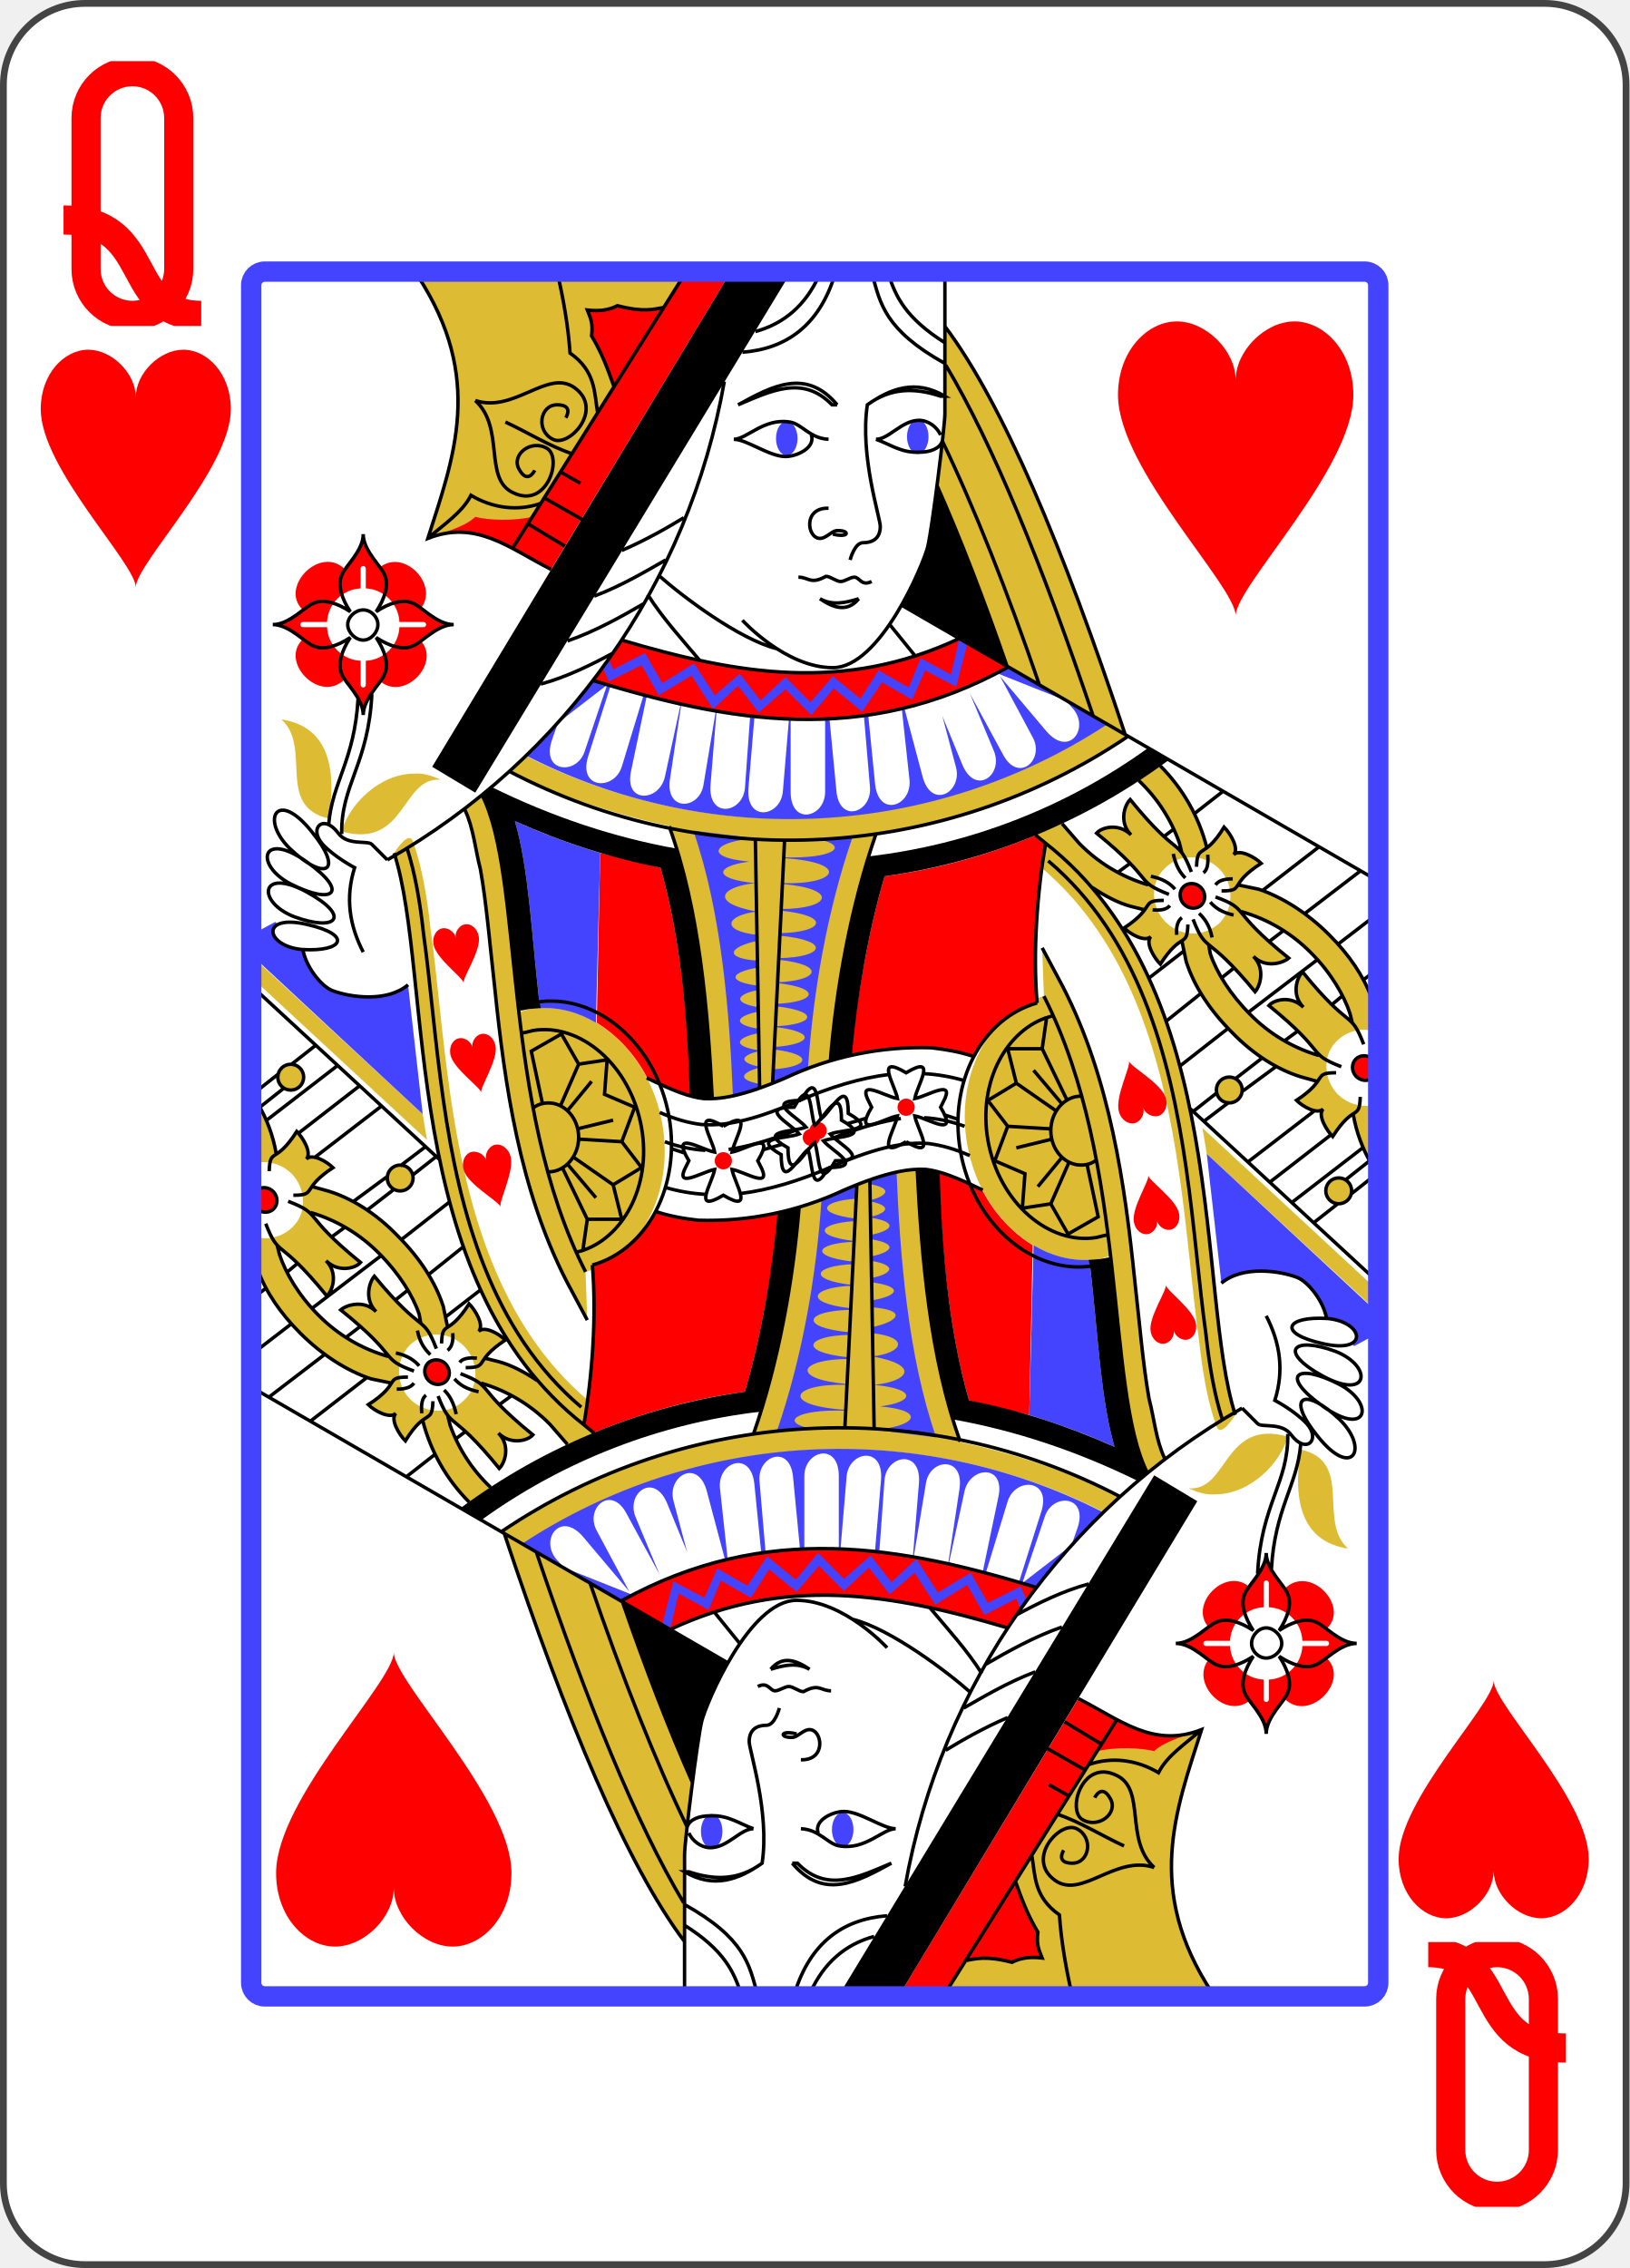
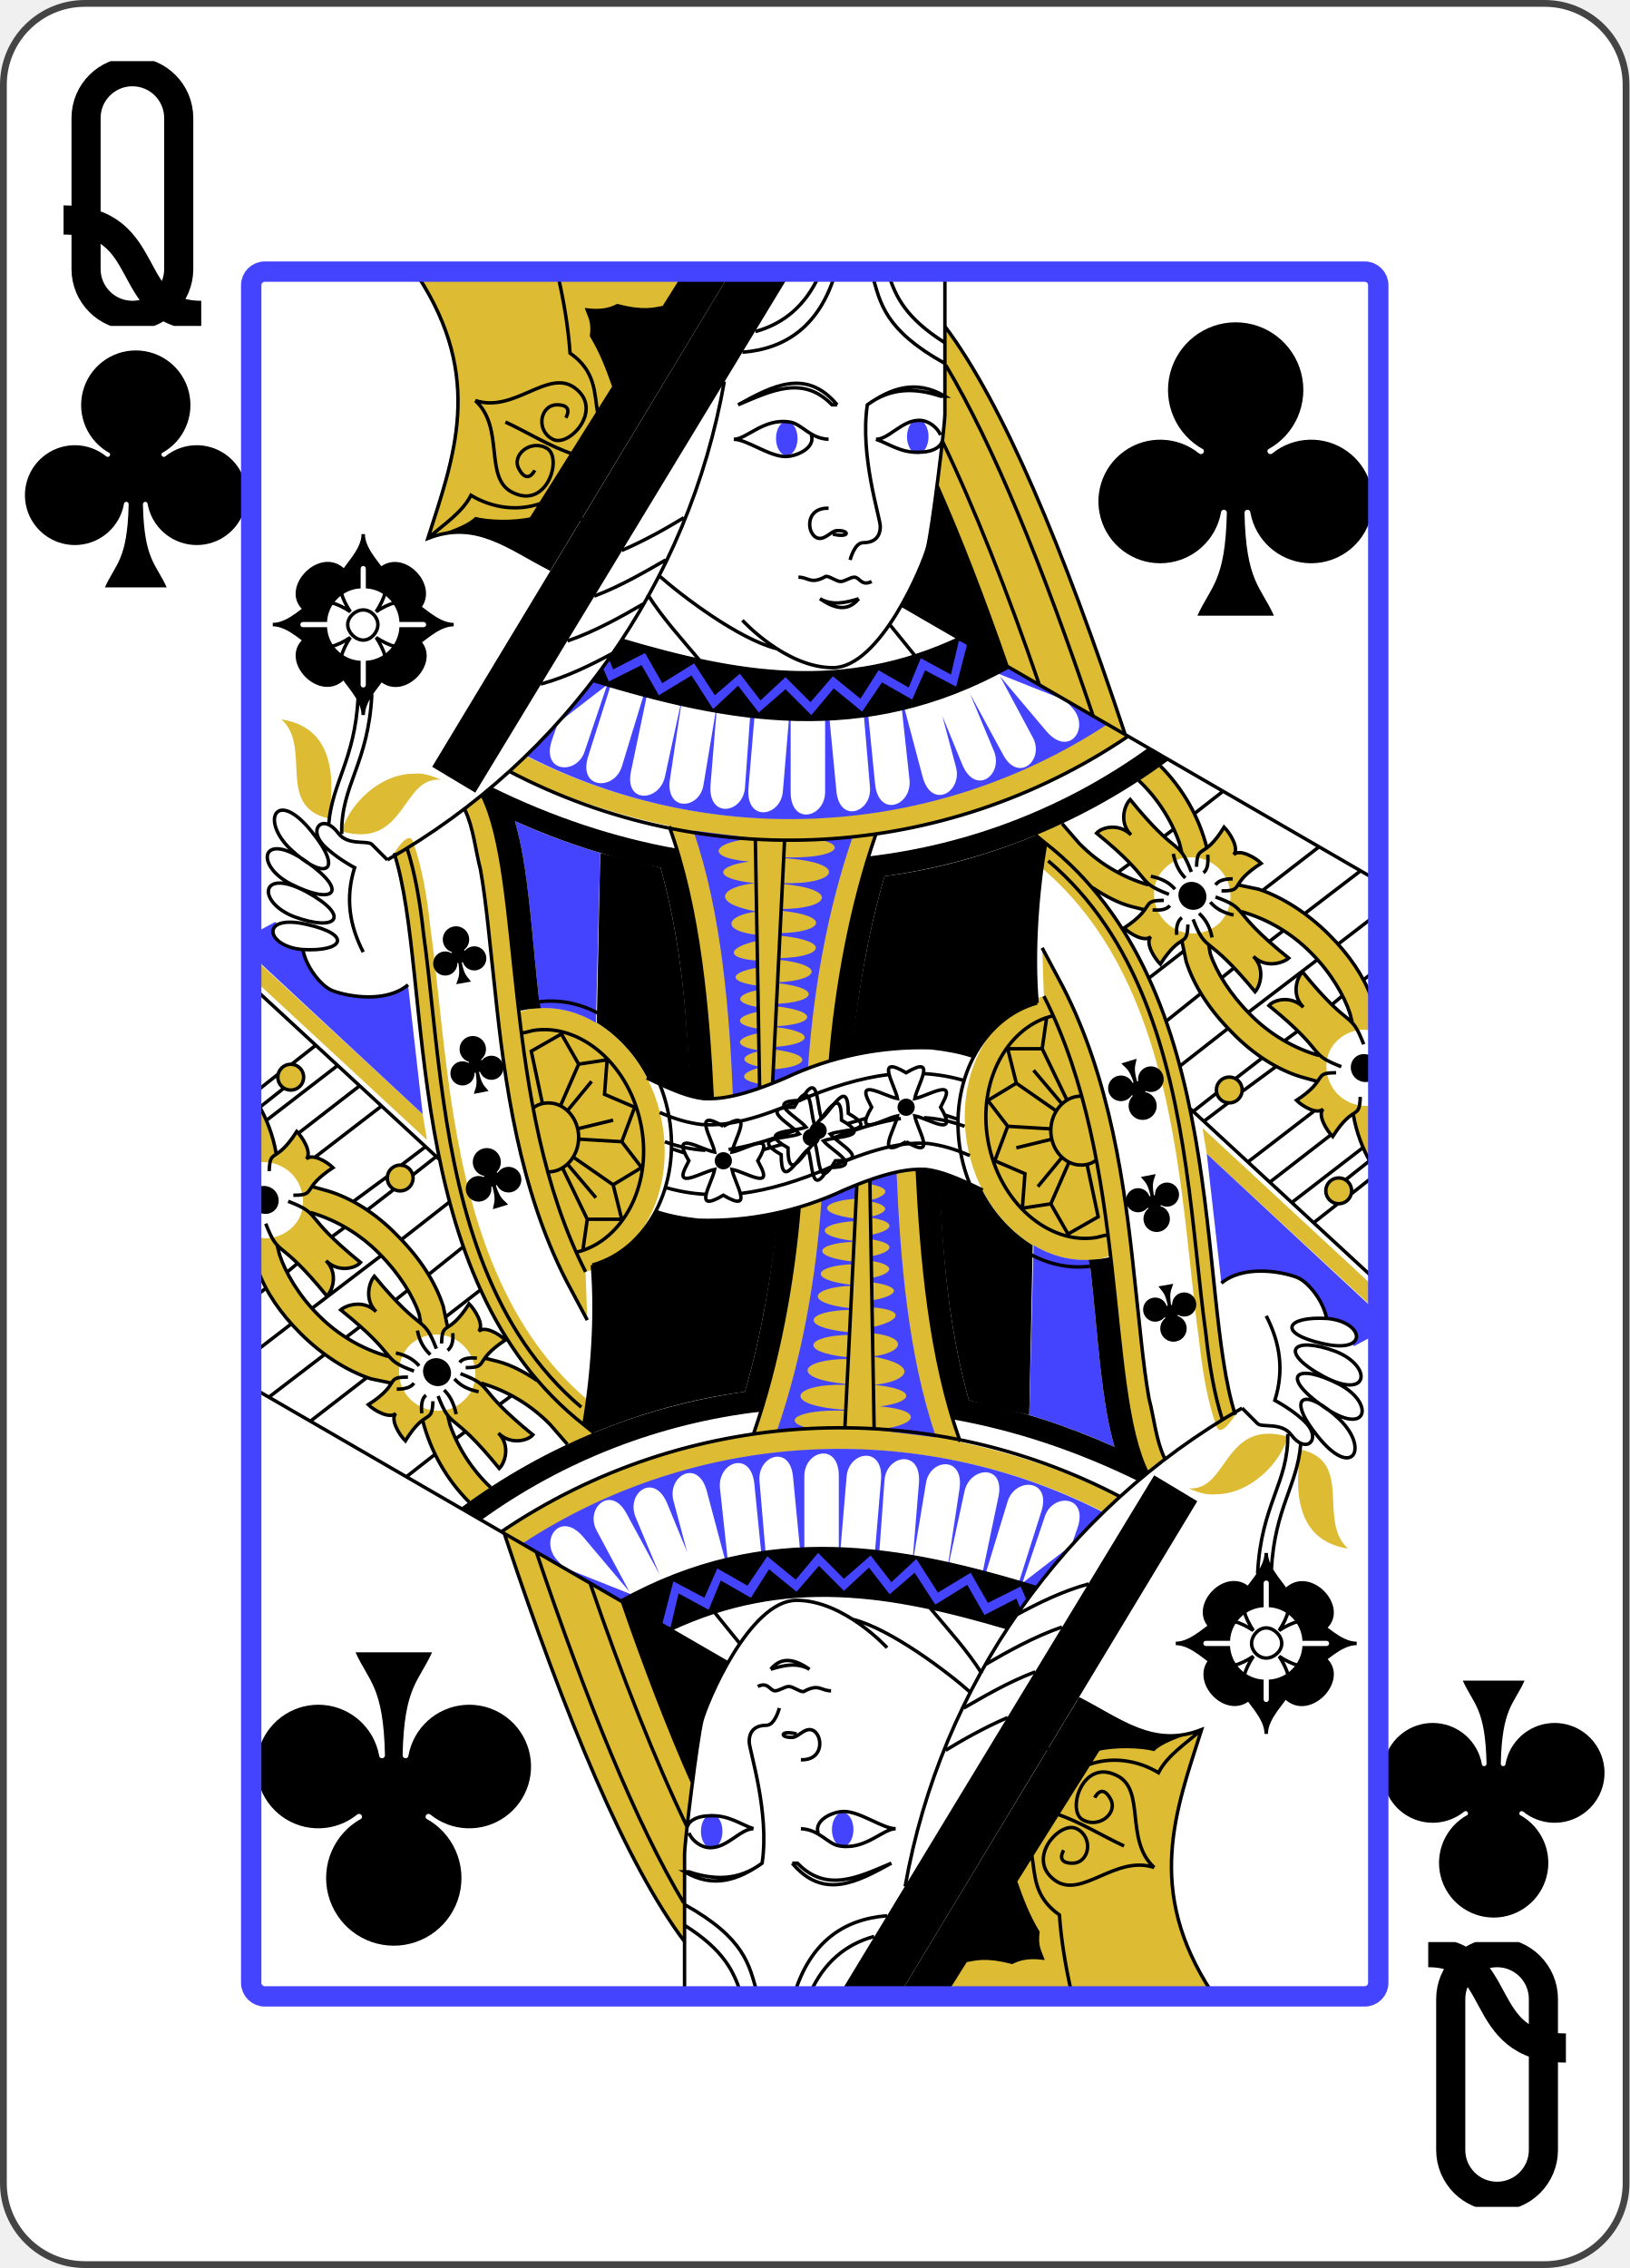
<svg xmlns="http://www.w3.org/2000/svg" viewBox="-120 -167 240 334">
  <rect width="239" height="333" x="-119.5" y="-166.5" rx="12" ry="12" stroke="#444" fill="#FFF" fill-opacity="1" stroke-width="1" />
-   <symbol id="Rqh" viewBox="-500 -500 1000 1000" preserveAspectRatio="xMinYMid" opacity="0.8">
-     <path d="M-260 100C90 100 -40 460 260 460M-175 0L-175 -285A175 175 0 0 1 175 -285L175 285A175 175 0 0 1 -175 285Z" stroke="red" fill="none" fill-opacity="1" stroke-width="110" />
+   <symbol id="Rqc" viewBox="-500 -500 1000 1000" preserveAspectRatio="xMinYMid" opacity="0.8">
+     <path d="M-260 100C90 100 -40 460 260 460M-175 0L-175 -285A175 175 0 0 1 175 -285L175 285A175 175 0 0 1 -175 285Z" stroke="#000" fill="none" fill-opacity="1" stroke-width="110" />
  </symbol>
-   <symbol id="S0qh" viewBox="-600 -600 1200 1200" preserveAspectRatio="xMinYMid" opacity="0.8">
-     <path d="M0 -500C100 -250 355 -100 355 185A150 150 0 0 1 55 185A10 10 0 0 0 35 185C35 385 85 400 130 500L-130 500C-85 400 -35 385 -35 185A10 10 0 0 0 -55 185A150 150 0 0 1 -355 185C-355 -100 -100 -250 0 -500" fill="red" fill-opacity="1" />
+   <symbol id="S0qc" viewBox="-600 -600 1200 1200" preserveAspectRatio="xMinYMid" opacity="0.8">
+     <path d="M0 -500C100 -250 355 -100 355 185A150 150 0 0 1 55 185A10 10 0 0 0 35 185C35 385 85 400 130 500L-130 500C-85 400 -35 385 -35 185A10 10 0 0 0 -55 185A150 150 0 0 1 -355 185C-355 -100 -100 -250 0 -500" fill="#000" fill-opacity="1" />
  </symbol>
-   <symbol id="S1qh" viewBox="-600 -600 1200 1200" preserveAspectRatio="xMinYMid" opacity="0.8">
-     <path d="M0 -300C0 -400 100 -500 200 -500C300 -500 400 -400 400 -250C400 0 0 400 0 500C0 400 -400 0 -400 -250C-400 -400 -300 -500 -200 -500C-100 -500 0 -400 -0 -300" fill="red" fill-opacity="1" />
+   <symbol id="S1qc" viewBox="-600 -600 1200 1200" preserveAspectRatio="xMinYMid" opacity="0.8">
+     <path d="M0 -300C0 -400 100 -500 200 -500C300 -500 400 -400 400 -250C400 0 0 400 0 500C0 400 -400 0 -400 -250C-400 -400 -300 -500 -200 -500C-100 -500 0 -400 -0 -300" fill="#000" fill-opacity="1" />
  </symbol>
-   <symbol id="S2qh" viewBox="-600 -600 1200 1200" preserveAspectRatio="xMinYMid" opacity="0.8">
-     <path d="M-400 0C-350 0 0 -450 0 -500C0 -450 350 0 400 0C350 0 0 450 0 500C0 450 -350 0 -400 0" fill="red" fill-opacity="1" />
+   <symbol id="S2qc" viewBox="-600 -600 1200 1200" preserveAspectRatio="xMinYMid" opacity="0.8">
+     <path d="M-400 0C-350 0 0 -450 0 -500C0 -450 350 0 400 0C350 0 0 450 0 500C0 450 -350 0 -400 0" fill="#000" fill-opacity="1" />
  </symbol>
-   <symbol id="S3qh" viewBox="-600 -600 1200 1200" preserveAspectRatio="xMinYMid" opacity="0.8">
-     <path d="M30 150C35 385 85 400 130 500L-130 500C-85 400 -35 385 -30 150A10 10 0 0 0 -50 150A210 210 0 1 1 -124 -51A10 10 0 0 0 -110 -65A230 230 0 1 1 110 -65A10 10 0 0 0 124 -51A210 210 0 1 1 50 150A10 10 0 0 0 30 150" fill="red" fill-opacity="1" />
+   <symbol id="S3qc" viewBox="-600 -600 1200 1200" preserveAspectRatio="xMinYMid" opacity="0.8">
+     <path d="M30 150C35 385 85 400 130 500L-130 500C-85 400 -35 385 -30 150A10 10 0 0 0 -50 150A210 210 0 1 1 -124 -51A10 10 0 0 0 -110 -65A230 230 0 1 1 110 -65A10 10 0 0 0 124 -51A210 210 0 1 1 50 150A10 10 0 0 0 30 150" fill="#000" fill-opacity="1" />
  </symbol>
-   <use href="#Rqh" height="39" x="-120" y="-158" />
-   <use href="#S1qh" height="42" x="-121" y="-119" />
+   <use href="#Rqc" height="39" x="-120" y="-158" />
+   <use href="#S3qc" height="42" x="-121" y="-119" />
  <g transform="rotate(180)">
-     <use href="#Rqh" height="39" x="-120" y="-158" />
-     <use href="#S1qh" height="42" x="-121" y="-119" />
+     <use href="#Rqc" height="39" x="-120" y="-158" />
+     <use href="#S3qc" height="42" x="-121" y="-119" />
  </g>
  <g transform="scale(-1,1)">
    <symbol id="goqh" viewBox="0 0 1300 2000" preserveAspectRatio="xMinYMid" opacity="0.8">
      <path d="M798 0l198 317c31-16 61-27 99-12-30-94-66-186 12-305zM495 59c-67 89-137 256-209 474l15-9-18 11c90 62 189 99 292 113 29 83 46 178 53 264l52 19c42 19 67 24 85 24 5-102 15-220 50-316h-2c63-13 126-34 188-64l-19-18a674 674 0 0 1-675-37l116-67c27-78 54-148 81-209-5-37-9-76-9-84zm770 456c-52 8-65 52-55 115 62-14 19-83 55-115zM245 569a207 207 0 0 0-54 95c-5-4-11-10-20-24-7 7-18 25-11 32-7-7-25 3-32 10 19 12 24 20 27 25l-24 5c-27 9-56 27-82 53-23 23-40 48-49 73v38l8-1c11 0 23 4 32 13 18 17 15 46-1 62a46 46 0 0 1-39 13v68a171 171 0 0 0 22-57c5 2 12 8 23 25 7-7 18-25 11-32 7 7 24-3 31-10a76 76 0 0 1-24-22l18-5c27-8 56-26 81-52 26-26 44-54 53-82l5-24c5 3 12 7 25 27 7-7 18-25 11-32 7 7 24-3 31-10-14-9-20-16-24-21l16-4c15-4 30-12 45-22-155 181-124 483-166 612 0 0 17 28 22 13 10-28 16-62 20-99 8-57 13-124 23-193 19-132 56-268 160-356l-4-29 11-9-31-13-20 23c-23 23-49 39-70 45l-10 2c10-9 13-21 60-59-6-7-26-12-40 2 14-14 8-34 1-41-39 49-51 51-60 62l3-12a184 184 0 0 1 47-72zm866 9c-10-1-20 2-31 7 46-4 40 81 115 60-8-30-43-67-84-67zm-79 25c-26 50-30 145-43 251h-2l-10-3c-70-11-139 48-154 133-14 80 25 154 89 172l-2 56 24-45c55-107 72-231 83-337 6-53 10-102 17-141 6-23 8-48 18-69zm-822 72c11 0 21 4 30 13 18 17 15 46-1 62a45 45 0 0 1-63 1 45 45 0 0 1 1-63 46 46 0 0 1 33-13zm-58 63c-8 9-17 22-56 54 7 6 27 12 41-2-14 14-8 34-2 41 32-39 46-48 54-55l-2 11c-7 21-23 47-46 70s-49 39-70 45l-10 2c8-8 14-21 58-57-6-7-26-12-40 2 14-14 8-34 1-41-37 46-49 50-58 59l3-11c7-21 22-47 45-70a184 184 0 0 1 82-48zm1148 51l-199 184-5 30 204-189zM165 930a15 15 0 0 0-15 15 15 15 0 0 0 15 15 15 15 0 0 0 15-15 15 15 0 0 0-15-15zM38 1047a15 15 0 0 0-15 15 15 15 0 0 0 15 15 15 15 0 0 0 15-15 15 15 0 0 0-15-15z" fill="#DB3" fill-opacity="1" />
    </symbol>
    <symbol id="reqh" viewBox="0 0 1300 2000" preserveAspectRatio="xMinYMid" opacity="0.8">
-       <path d="M746 0l206 341 44-24L798 0zm129 35c-31 8-42 4-54 2l58 92c7-20 14-39 26-59-2-16 2-22 5-30-17 2-27-1-35-5zm165 245c-15 4-45 5-66 0l23 36c26-13 52-23 83-16-15-6-31-11-40-20zm130 20c0 14-11 28-20 38-28-21-68 21-47 48-10 8-24 19-38 19 14 0 28 11 38 19-23 26 19 70 47 47 8 10 20 24 20 39 0-16 14-31 21-42 29 30 77-20 49-46 10-8 22-17 35-17-13 0-25-9-35-17 28-26-20-76-49-47-7-10-21-25-21-41zm0 37a3 3 0 0 1 3 3v23c21 1 38 18 39 39h28a3 3 0 1 1 0 6h-28c-1 21-18 38-39 39v28a3 3 0 1 1-6 0v-28c-21-1-38-18-39-39h-28a3 3 0 1 1 0-6h28c1-21 18-38 39-39v-23a3 3 0 0 1 3-3zm-692 85l-57 32c169 94 327 63 482 16-11-15-22-30-32-47h-1c-135 40-258 61-392-1zm-87 228l-13 8c10 58 15 127 10 186 32 9 57 31 74 61a295 295 0 0 1 68-10c23 0 48 3 74 10-7-67-20-144-39-208-60-8-118-24-174-47zm504 20l-70 17c-24 85-31 173-35 264 14-3 29-9 51-20v-1c14-27 35-49 58-63zm-686 35a14 15 45 0 0-11 5 14 15 45 0 0-1 20 14 15 45 0 0 21-1 14 15 45 0 0 0-20 14 15 45 0 0-9-4zm1047 37l44 23zM9 905a14 15 45 0 0-9 3v24a14 15 45 0 0 18-3 14 15 45 0 0 0-20 14 15 45 0 0-9-4zm531 50a10 10 0 0 0-10 10 10 10 0 0 0 10 10 10 10 0 0 0 10-10 10 10 0 0 0-10-10zm110 35a10 10 0 0 0-10 10 10 10 0 0 0 10 10 10 10 0 0 0 10-10 10 10 0 0 0-10-10z" fill="red" fill-opacity="1" />
+       <path d="M746 0l206 341 44-24L798 0zm129 35c-31 8-42 4-54 2l58 92c7-20 14-39 26-59-2-16 2-22 5-30-17 2-27-1-35-5zm165 245c-15 4-45 5-66 0l23 36c26-13 52-23 83-16-15-6-31-11-40-20zm130 20c0 14-11 28-20 38-28-21-68 21-47 48-10 8-24 19-38 19 14 0 28 11 38 19-23 26 19 70 47 47 8 10 20 24 20 39 0-16 14-31 21-42 29 30 77-20 49-46 10-8 22-17 35-17-13 0-25-9-35-17 28-26-20-76-49-47-7-10-21-25-21-41zm0 37a3 3 0 0 1 3 3v23c21 1 38 18 39 39h28a3 3 0 1 1 0 6h-28c-1 21-18 38-39 39v28a3 3 0 1 1-6 0v-28c-21-1-38-18-39-39h-28a3 3 0 1 1 0-6h28c1-21 18-38 39-39v-23a3 3 0 0 1 3-3zm-692 85l-57 32c169 94 327 63 482 16-11-15-22-30-32-47h-1c-135 40-258 61-392-1zm-87 228l-13 8c10 58 15 127 10 186 32 9 57 31 74 61a295 295 0 0 1 68-10c23 0 48 3 74 10-7-67-20-144-39-208-60-8-118-24-174-47zm504 20l-70 17c-24 85-31 173-35 264 14-3 29-9 51-20v-1c14-27 35-49 58-63zm-686 35a14 15 45 0 0-11 5 14 15 45 0 0-1 20 14 15 45 0 0 21-1 14 15 45 0 0 0-20 14 15 45 0 0-9-4zm1047 37l44 23zM9 905a14 15 45 0 0-9 3v24a14 15 45 0 0 18-3 14 15 45 0 0 0-20 14 15 45 0 0-9-4zm531 50a10 10 0 0 0-10 10 10 10 0 0 0 10 10 10 10 0 0 0 10-10 10 10 0 0 0-10-10zm110 35a10 10 0 0 0-10 10 10 10 0 0 0 10 10 10 10 0 0 0 10-10 10 10 0 0 0-10-10z" fill="#000" fill-opacity="1" />
    </symbol>
    <symbol id="buqh" viewBox="0 0 1300 2000" preserveAspectRatio="xMinYMid" opacity="0.8">
      <path d="M526 167a13 20 0 0 0-12 20 13 20 0 0 0 12 20 13 20 0 0 0 13-20 13 20 0 0 0-13-20zm153 2a13 20 0 0 0-13 20 13 20 0 0 0 13 20 13 20 0 0 0 12-20 13 20 0 0 0-12-20zM479 424l-10 2 1 5 12 46 36-19 15 34 35-20 23 34 33-27 26 31 30-30 31 27 24-31 29 27 25-39 38 23 20-35 38 19 7-16-7-10-5 12-37-19-20 35-37-23-24 37-29-25-24 31-29-27-29 29-26-30-32 26-21-33-35 20-14-34-35 19-8-34zm-58 30l-114 67a672 672 0 0 0 674 36c-28-26-53-55-78-87l-16 5 57 44 7 20c13 38-29 41-38 13l-26-77-4 1 26 82c12 38-30 40-39 12l-25-82 31-10-35 10 18 86c9 39-32 37-39 8l-18-83 34-10-35 9 13 86c6 39-35 36-39 6l-14-84 22-5-23 5 7 85c3 40-38 33-40 3l-6-83-5 1 7 83c3 40-38 33-40 3l-7-83h-2v84c0 40-40 30-40 0v-84l-5-1-8 83c-3 40-42 26-39-4l7-82-5-1-8 80c-4 39-42 26-40-4l9-83-3-1-21 79c-10 39-46 19-39-10l16-60-23 56c-15 37-48 13-37-15l28-67-38 70c-18 35-49 7-35-19l38-71-54 64c-26 30-50-3-31-26l9-10 78-31v-1h1l-13-7zm573 179c-33 15-66 27-99 37l5 197c20-12 42-18 65-17l1-10c9-80 12-152 28-207zm-207 11l-72 9c47 3 63 22 7 27 39 5 44 20-7 25 40 4 54 23-2 33 35 4 44 22 0 27v7c32 7 40 20-1 23v8c31 5 38 16 0 21v5c25 5 30 15-1 20v5c26 5 32 15 0 20v5c26 5 32 15 0 20v1c21 5 24 13-1 18v1c22 6 26 14 0 19v5l31 9c4-97 13-213 46-308zm-185 7c30 87 46 181 52 270l26 10 14 7v-17c-41-3-48-17-1-23l-1-3c-42-3-49-17-1-23v-1c-44-2-52-17-1-23v-3c-45-2-53-18-1-24v-1c-48-2-56-20-2-26v-2c-51-1-61-20-1-26v-3c-50-1-60-20-1-26v-2c-57 0-68-23-2-29v-1c-64 2-78-24-1-29v-1c-57 2-78-13-40-21-13 0-27-1-40-3zm654 91a4683 4683 0 0 0 44 23zm18 9l-2-1-3 3c14 7 2 26-28 29h-1c-3 19-21 43-35 48-19 7-62 14-87-7l-17 150 199-185v-23l-26-14z" fill="#44F" fill-opacity="1" />
    </symbol>
    <symbol id="baqh" viewBox="0 0 1300 2000" preserveAspectRatio="xMinYMid" opacity="0.8">
      <path d="M676 0l364 600 50-30L746 0zM504 244c-27 61-54 131-81 209l122-71c-17-29-28-58-30-67l-11-71zM259 548l-24 14a722 722 0 0 0 330 135c19 64 32 141 38 208l25 7c-6-77-20-162-44-238a690 690 0 0 1-325-126zm763 45c-71 35-143 59-216 72-28 91-37 197-41 290h10l16-4c3-91 10-179 34-264 57-11 113-29 169-54-16 55-19 127-28 207l-2 10 13 1 11 2c14-106 18-200 44-250z" fill="#000" fill-opacity="1" />
    </symbol>
    <symbol id="deqh" viewBox="0 0 1300 2000" preserveAspectRatio="xMinYMid" opacity="1">
      <path d="M1170 388c9 0 18 8 18 17s-9 18-18 18-17-9-17-18 8-17 17-17m-540 647c-43 0-4-19 6-31-15-6-58-3-21-24 0-43 19-4 31 6 6-15 3-58 24-21 43 0 4 19-6 31 15 6 58 3 21 24 0 43-19 4-31-6-6 15-3 58-24 21m-90-30c-37 22-13-14-10-30-16 3-52 27-30-10l-3-6c-15-28 18-7 33-4-3-16-27-52 10-30 37-22 13 14 10 30 16-3 49-25 32 6l-2 4c22 37-14 13-30 10 3 16 27 52-10 30m-487 57c0 8.284-6.716 15-15 15-8.284 0-15-6.716-15-15 0-8.284 6.716-15 15-15 8.284 0 15 6.716 15 15m127-117c0 8.284-6.716 15-15 15-8.284 0-15-6.716-15-15 0-8.284 6.716-15 15-15 8.284 0 15 6.716 15 15m470-760c-5 15 17 25 30 25 19 0 45-20 60-20m-110 0c22-1 31-18 45-20 30-5 50 20 65 20m-242 2c3 9 14 13 27 13 21 1 35-10 50-15m-75-5c4-9 14-17 25-17 20 0 35 22 50 22m20 185c13 16 29 11 45 0-14 8-29 5-45 0m-15-20c12 6 14-5 20-5 5 0 11 5 16 5s12-6 17-6c18 10 20 1 32 1m-35-80c30-1 25 35 10 35-7 0-13-8-19-9-16-1-16 9 4 4m-5-150c36-43 75-22 115 0-38-16-75-35-109 0h-6m-15 180s-5-20-15-20-20-4-20-19c0-10 24-82 15-141-27-19-56-30-90-10h5c30-10 58-10 85 10m-90-72c46-29 57-54 65-78m-65 102c70-39 75-70 84-102m62 0c16 35 41 56 74 65M623 0c18 57 55 85 107 89m446 402c4 71 30 97 34 145m-50-150c4 81 36 105 35 162m32-218c10-3 28-25 48-25-20 0-38-22-48-25-11-5-27 0-42 10 10-15 15-31 10-42-3-10-25-28-25-48 0 20-22 38-25 48-5 11 0 27 10 42-15-10-31-15-42-10-10 3-28 25-48 25 20 0 38 22 48 25 11 5 27 0 42-10-10 15-15 31-10 42 3 10 25 28 25 48 0-20 22-38 25-48 5-11 0-27-10-42 15 10 31 15 42 10m-347 8c24 13 54 28 84 36m-119-93c24 14 56 32 88 43M798 281c18 11 44 26 72 38m-51 11c21 12 51 30 83 42m-343 33l-30 37m311-72c-17 27-39 51-60 76m-90-13c44-11 110-61 137-85M495 0v160c0 15 15 135 20 155s55 140 110 140 105-55 105-55m-307 53c27-78 54-148 81-209M385 476c38-111 76-207 113-284M323 511c59-175 116-315 171-407M286 532c72-217 142-384 209-473M173 599l32 25m24 18l12 9m39 31l15 11m-282-2l64 49m25 20l17 13m40 30l15 12m24 18l40 32M61 663l66 51m91 70l40 31M111 918l38 28m16 13l29 22M0 810l9 7m25 19l12 10m40 31l15 11m26 20l31 24m21 16l28 22M0 746l39 30m24 18l80 61m24 19l55 43M47 997l71 55m-52-83l78 60m-134-17l83 64m-93-29l24 19m15 11l28 22m-65-72l29 23m-31-19a171 171 0 0 0 21-57m338-338l-20 23a184 184 0 0 1-80 48m-39-37l3-12a184 184 0 0 1 47-72m-25-17a207 207 0 0 0-54 95m72 72l16-4c15-4 30-12 45-22m-169-3l-24 5c-27 9-56 27-82 53-23 23-40 48-49 73m63 97l18-5c27-8 56-26 81-52 26-26 44-54 53-82l5-24m-31 4l-2 11c-7 21-23 47-46 70a184 184 0 0 1-80 48m-39-37l3-12c7-21 22-47 45-70a184 184 0 0 1 81-48M35 918c41-16 14-14 84-71-6-7-26-12-40 2 14-14 8-34 1-41-57 70-55 43-71 84m4 61c1 28 7 7 32 46 7-7 18-25 11-32 7 7 24-3 31-10-38-25-18-32-46-32M0 908c5.786-3.947 13.265-3.532 18 1 5.36 5.226 5.36 14.036 0 20-4.855 5.037-12.323 6.281-18 3m235-214c41-16 14-14 84-71-6-7-26-12-40 2 14-14 8-34 1-41-57 70-55 43-71 84m-2 55c-16 41-14 14-72 84-6-7-12-27 2-41-14 14-34 8-41 2 71-57 44-56 85-71m-7-7c-28 0-7-7-46-32 7-7 25-17 32-10-7-7 4-25 11-32 24 39 31 18 32 46m10 67c1 28 7 7 32 46 7-7 18-25 11-32 7 7 24-3 31-10-38-25-18-32-46-32m-25-26c6-6 11-14 14-28m-2 41c6-7 14-12 28-15m-69 30c-5 6-13 12-27 15m40-2c-6 6-12 13-15 28m10-75c-4-3-6-9-5-21m-9 35c-3-4-8-7-20-7m73 31c3 4 9 6 20 5m-34 9c4 3 7 9 6 20m-8-36c-5.843 6.264-15.412 6.72-21 1-5.045-5.5-4.605-14.298 1-20 5.702-5.605 14.5-6.045 20-1 5.36 5.226 5.36 14.036 0 20m682 341l33-39m-53-51l41 10m-16-55l28 34m-63 36l50-3m-40 53l46-32m-16 72l29-60m-19-120l20-35 35 20-13 61m-21 2l-21-48-33-5 3 40-35 15 15 40-23 30 33 20-10 40h40l5 35m40-90c-19 0-35-18-35-40s16-40 35-40c7 0 13 2 18 6m-51 167l-4-1c-48-14-83-74-71-143 13-74 72-122 126-113l8 2 5 1m-160 92c-18 8-33 12-48 14-25 2-57-3-110-26-41-18-76-28-108-32m-40-1a203 203 0 0 0-47 8m347 71a162.002 162.002 0 0 1-47 10m-27-1c-21-3-46-10-77-22m172-61c-31 15-49 22-66 24-18 1-44-2-95-24a370 370 0 0 0-169-35c-18 2-34 5-49 10m18 73l15-5m92 4l21 6m632-202c-3 19-21 43-35 48-19 7-62 14-87-7m117-70c55-13 49 25 6 29-48 3-59-17-6-29m1-38c54-29 58 12 14 29-49 18-67 0-14-29m0-35c52-37 61 4 18 26-49 25-69 10-18-26m-6-35c40-50 60-14 25 20-40 38-64 28-25-20m-88 33l18-18c5-5 28 2 39-13 17-23 35-6 18 13-14 15-37 27-37 27 11 35 6 67-10 98M870 423c-135 40-258 61-392-2m-57 33c169 94 327 63 482 16m-5-311c4-23 2-48 32-69 2-29 7-59 14-90M821 37c12 2 23 6 54-2 8 4 18 7 35 5-3 8-7 14-5 30-12 20-19 39-26 59m84 135c27 10 57 6 82-9 10 20 32 34 50 50m-168-98c27-9 52-25 78-37m35-25c-35 32-9 91-44 107-39 19-57-39-40-51 19-12 43 7 33 24-10 18-18 1-18 1m69-81c-45 15-84-37-115-15-35 25 6 70 25 60 20-10 15-40-5-40s-10 15-10 15m6 63l-23 13m42 17l-44 25m63 5l-43 26m61 3L798 0m154 341c49-25 87-58 143-36-30-94-66-186 12-305M575 648c29 83 46 178 53 264m187-273c-35 96-45 214-50 316m-84-301l14 284m20-285l-5 291M283 535c213.743 144.427 489.538 159.792 718 40M751 123c41.217 233.98 184.547 437.429 391 555m-984 644c46-143 4-495 221-664l11-9m-12 9c10 58 15 127 10 186m731-179c-9 28-15 62-19 99-8 57-13 124-23 193-19 132-56 268-160 356m-7-101l24-45c55-107 72-231 83-337 6-53 10-102 17-141 6-23 8-48 18-69M388 844c64 18 103 92 89 172-15 85-84 144-154 133l-10-3m599 10c99-195 71-456 120-553M210 967L0 1161m546-779L0 698" stroke="#000" fill="none" fill-opacity="1" stroke-width="4" />
-       <use href="#S1qh" height="80" x="1140" y="552" transform="rotate(10)" />
-       <use href="#S1qh" height="80" x="1155" y="660" transform="rotate(11)" />
-       <use href="#S1qh" height="85" x="1240" y="660" transform="rotate(17)" />
+       <use href="#S3qc" height="80" x="1140" y="552" transform="rotate(10)" />
+       <use href="#S3qc" height="80" x="1155" y="660" transform="rotate(11)" />
+       <use href="#S3qc" height="85" x="1240" y="660" transform="rotate(17)" />
    </symbol>
    <use href="#goqh" width="165" height="261" x="-82" y="-130" />
    <use href="#goqh" width="165" height="261" x="-82" y="-130" transform="rotate(180)" />
    <use href="#reqh" width="165" height="261" x="-82" y="-130" />
    <use href="#reqh" width="165" height="261" x="-82" y="-130" transform="rotate(180)" />
    <use href="#buqh" width="165" height="261" x="-82" y="-130" />
    <use href="#buqh" width="165" height="261" x="-82" y="-130" transform="rotate(180)" />
    <use href="#baqh" width="165" height="261" x="-82" y="-130" />
    <use href="#baqh" width="165" height="261" x="-82" y="-130" transform="rotate(180)" />
    <use href="#deqh" width="165" height="261" x="-82" y="-130" />
    <use href="#deqh" width="165" height="261" x="-82" y="-130" transform="rotate(180)" />
-     <use href="#S1qh" height="52" x="-88" y="-124" />
-     <use href="#S1qh" height="52" x="-88" y="-124" transform="rotate(180)" />
+     <use href="#S3qc" height="52" x="-88" y="-124" />
+     <use href="#S3qc" height="52" x="-88" y="-124" transform="rotate(180)" />
    <rect width="166" height="254" x="-83" y="-127" rx="2" ry="2" stroke="#44F" fill="none" fill-opacity="1" stroke-width="3" />
  </g>
</svg>
